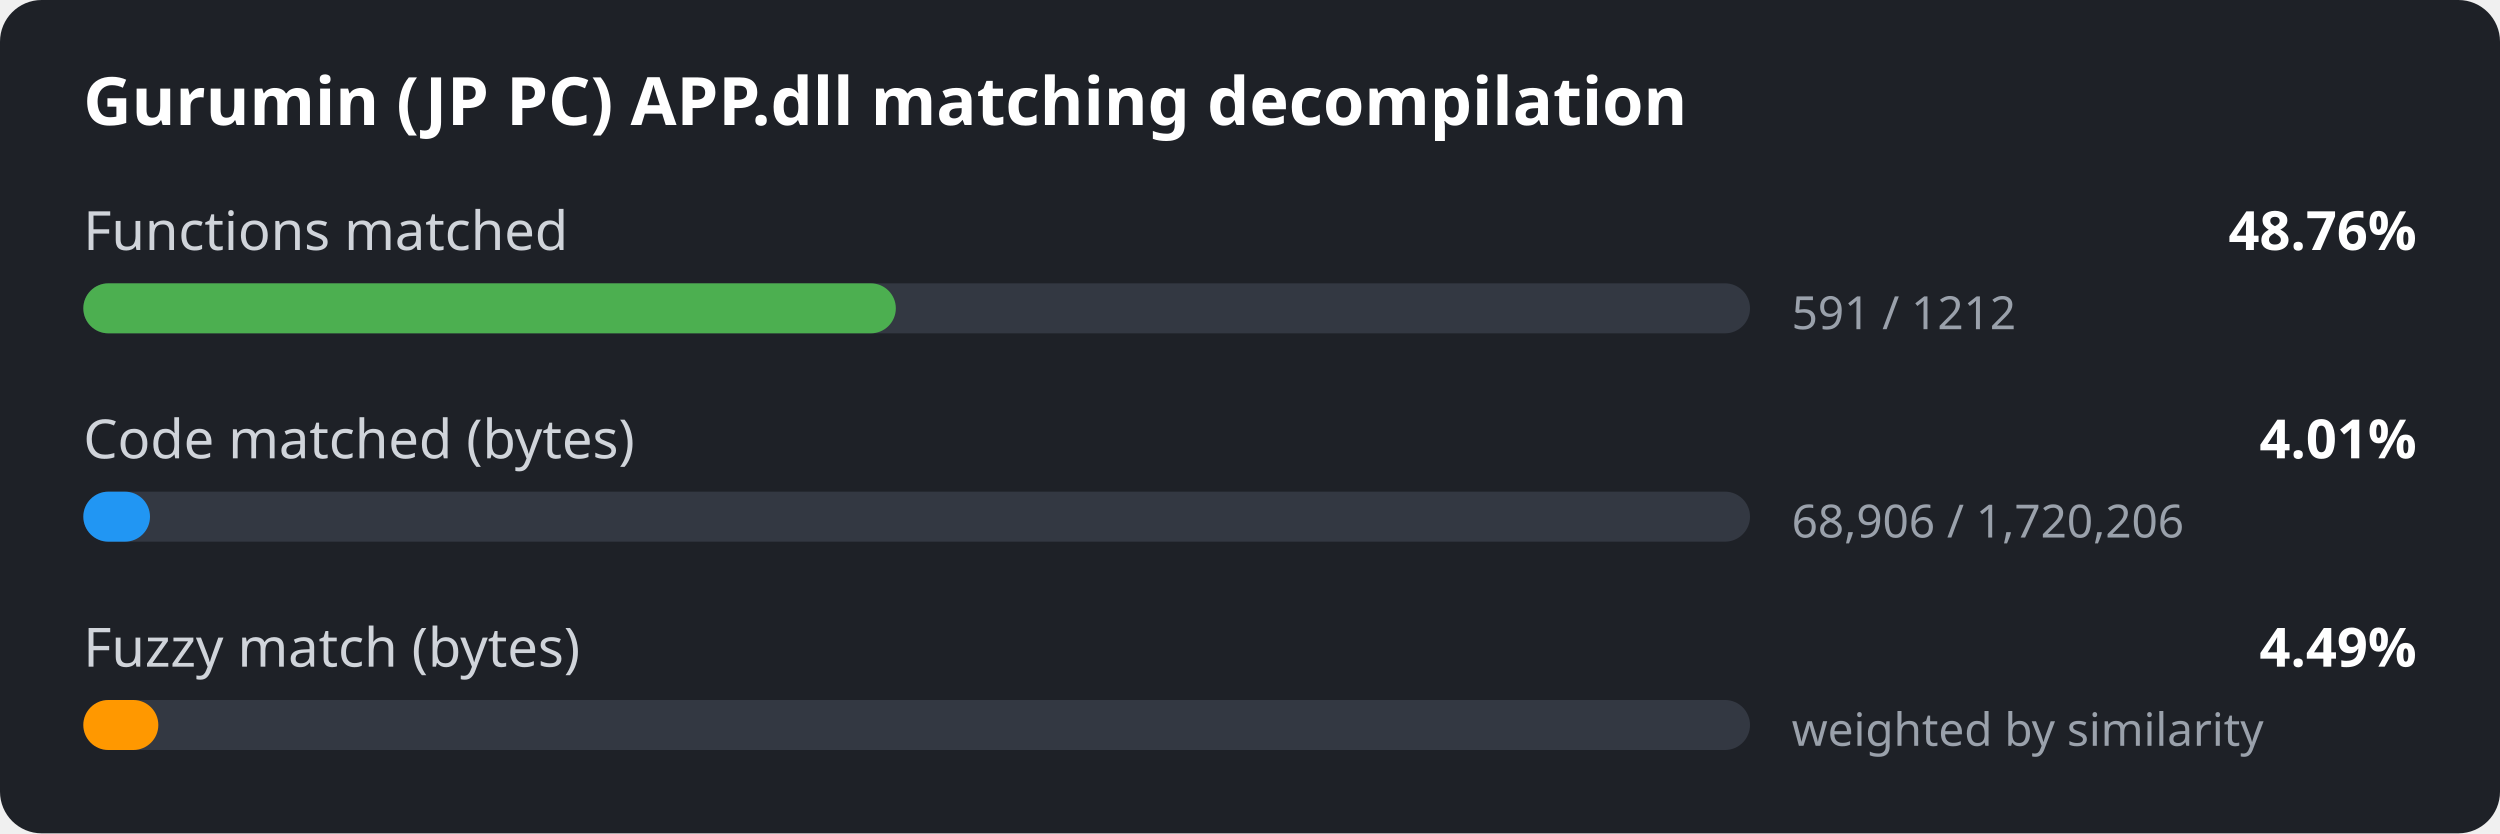
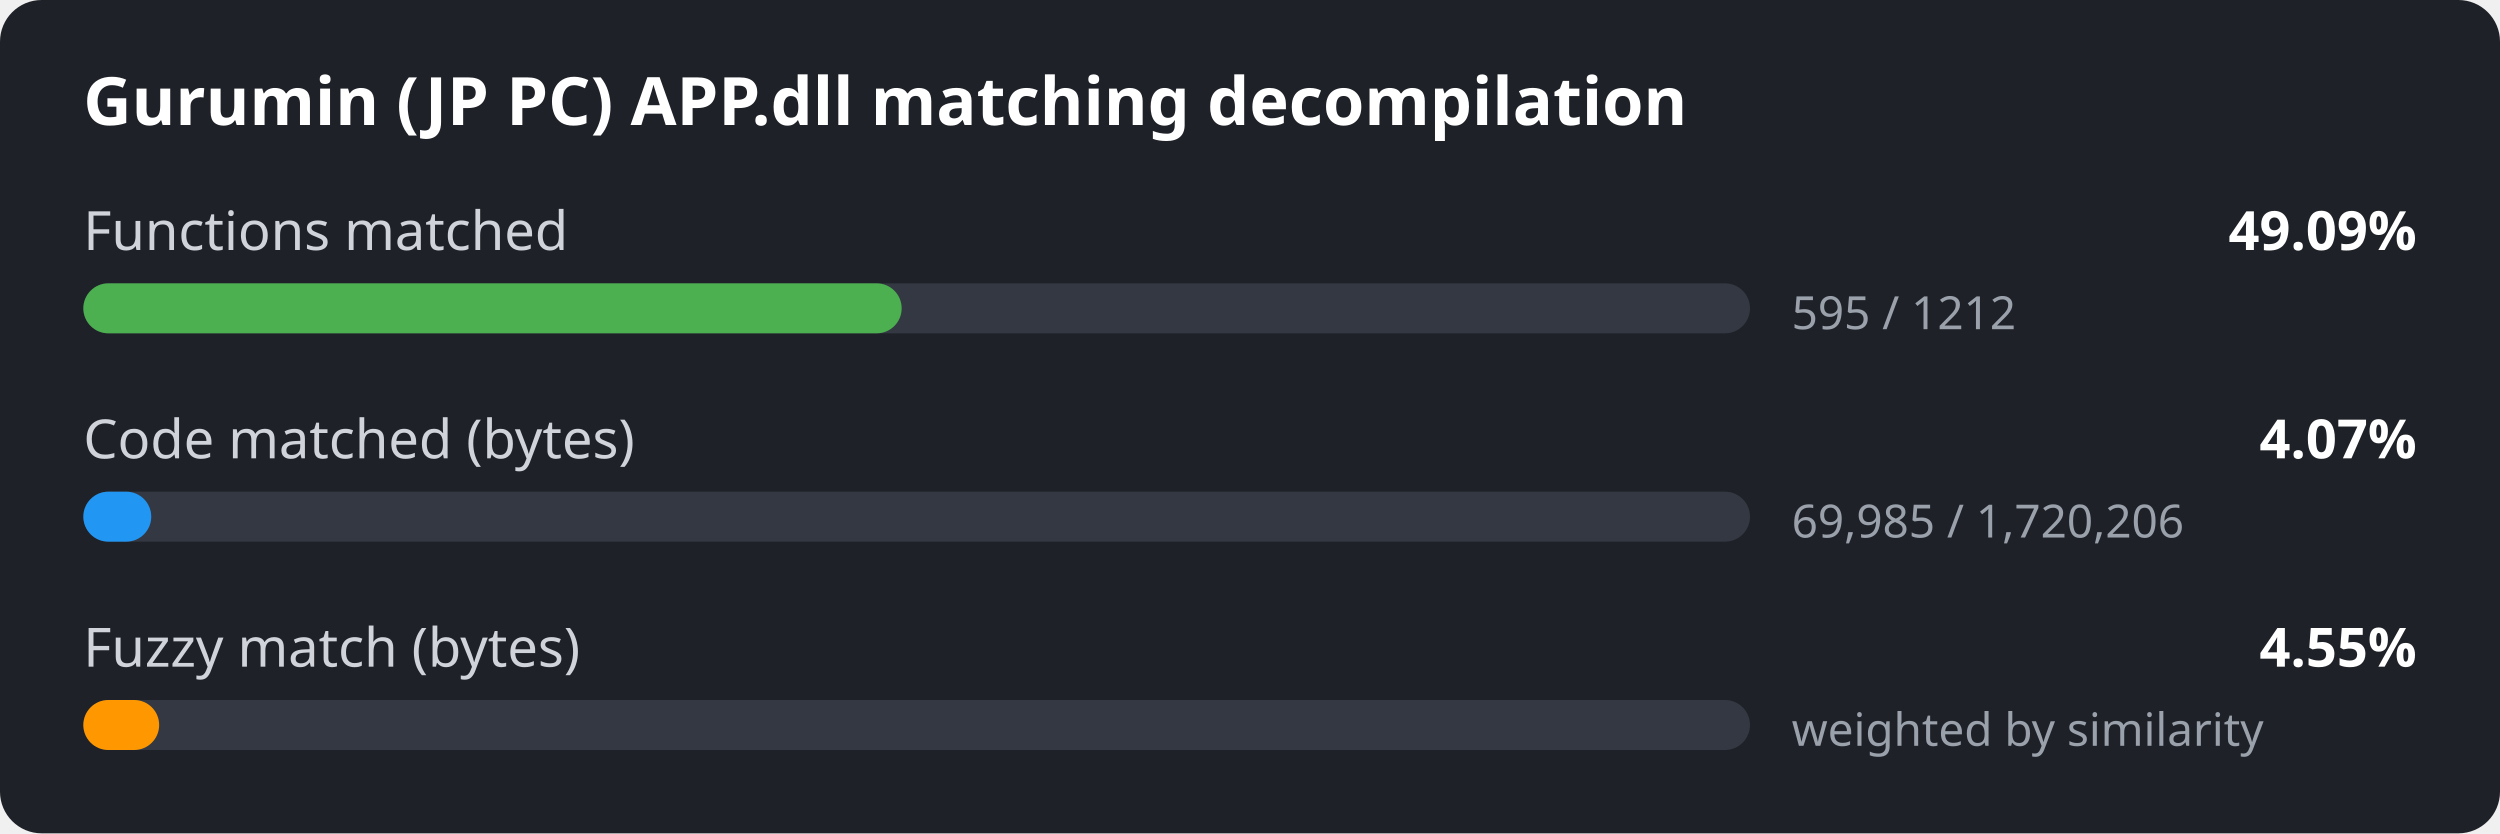
<svg xmlns="http://www.w3.org/2000/svg" width="600" height="200" viewBox="0 0 600 200">
  <style>
.bg { fill: #1e2127; }
.title { font: 600 16px sans-serif; fill: #ffffff; }
.label { font: 13px sans-serif; fill: #d0d4da; }
.value { font: 600 13px sans-serif; fill: #ffffff; }
.detail { font: 11px sans-serif; fill: #9aa1ab; }
.track { fill: #333842; }
</style>
  <rect width="600" height="200" rx="10" class="bg" />
  <text x="20" y="30" class="title">Gurumin (JP PC) APP.dll matching decompilation</text>
  <text x="20" y="60" class="label">Functions matched</text>
-   <text x="580" y="60" class="value" text-anchor="end">48.76%</text>
+   <text x="580" y="60" class="value" text-anchor="end">49.09%</text>
  <rect x="20" y="68" width="400" height="12" rx="6" class="track" />
-   <rect x="20" y="68" width="195.0" height="12" rx="6" fill="#4caf50" />
-   <text x="430" y="79" class="detail">591 / 1212</text>
+   <rect x="20" y="68" width="196.4" height="12" rx="6" fill="#4caf50" />
+   <text x="430" y="79" class="detail">595 / 1212</text>
  <text x="20" y="110" class="label">Code matched (bytes)</text>
-   <text x="580" y="110" class="value" text-anchor="end">4.01%</text>
+   <text x="580" y="110" class="value" text-anchor="end">4.07%</text>
  <rect x="20" y="118" width="400" height="12" rx="6" class="track" />
-   <rect x="20" y="118" width="16.0" height="12" rx="6" fill="#2196f3" />
-   <text x="430" y="129" class="detail">68,906 / 1,720,206</text>
+   <rect x="20" y="118" width="16.3" height="12" rx="6" fill="#2196f3" />
+   <text x="430" y="129" class="detail">69,985 / 1,720,206</text>
  <text x="20" y="160" class="label">Fuzzy match (bytes)</text>
-   <text x="580" y="160" class="value" text-anchor="end">4.49%</text>
+   <text x="580" y="160" class="value" text-anchor="end">4.55%</text>
  <rect x="20" y="168" width="400" height="12" rx="6" class="track" />
-   <rect x="20" y="168" width="18.0" height="12" rx="6" fill="#ff9800" />
+   <rect x="20" y="168" width="18.2" height="12" rx="6" fill="#ff9800" />
  <text x="430" y="179" class="detail">weighted by similarity</text>
</svg>
